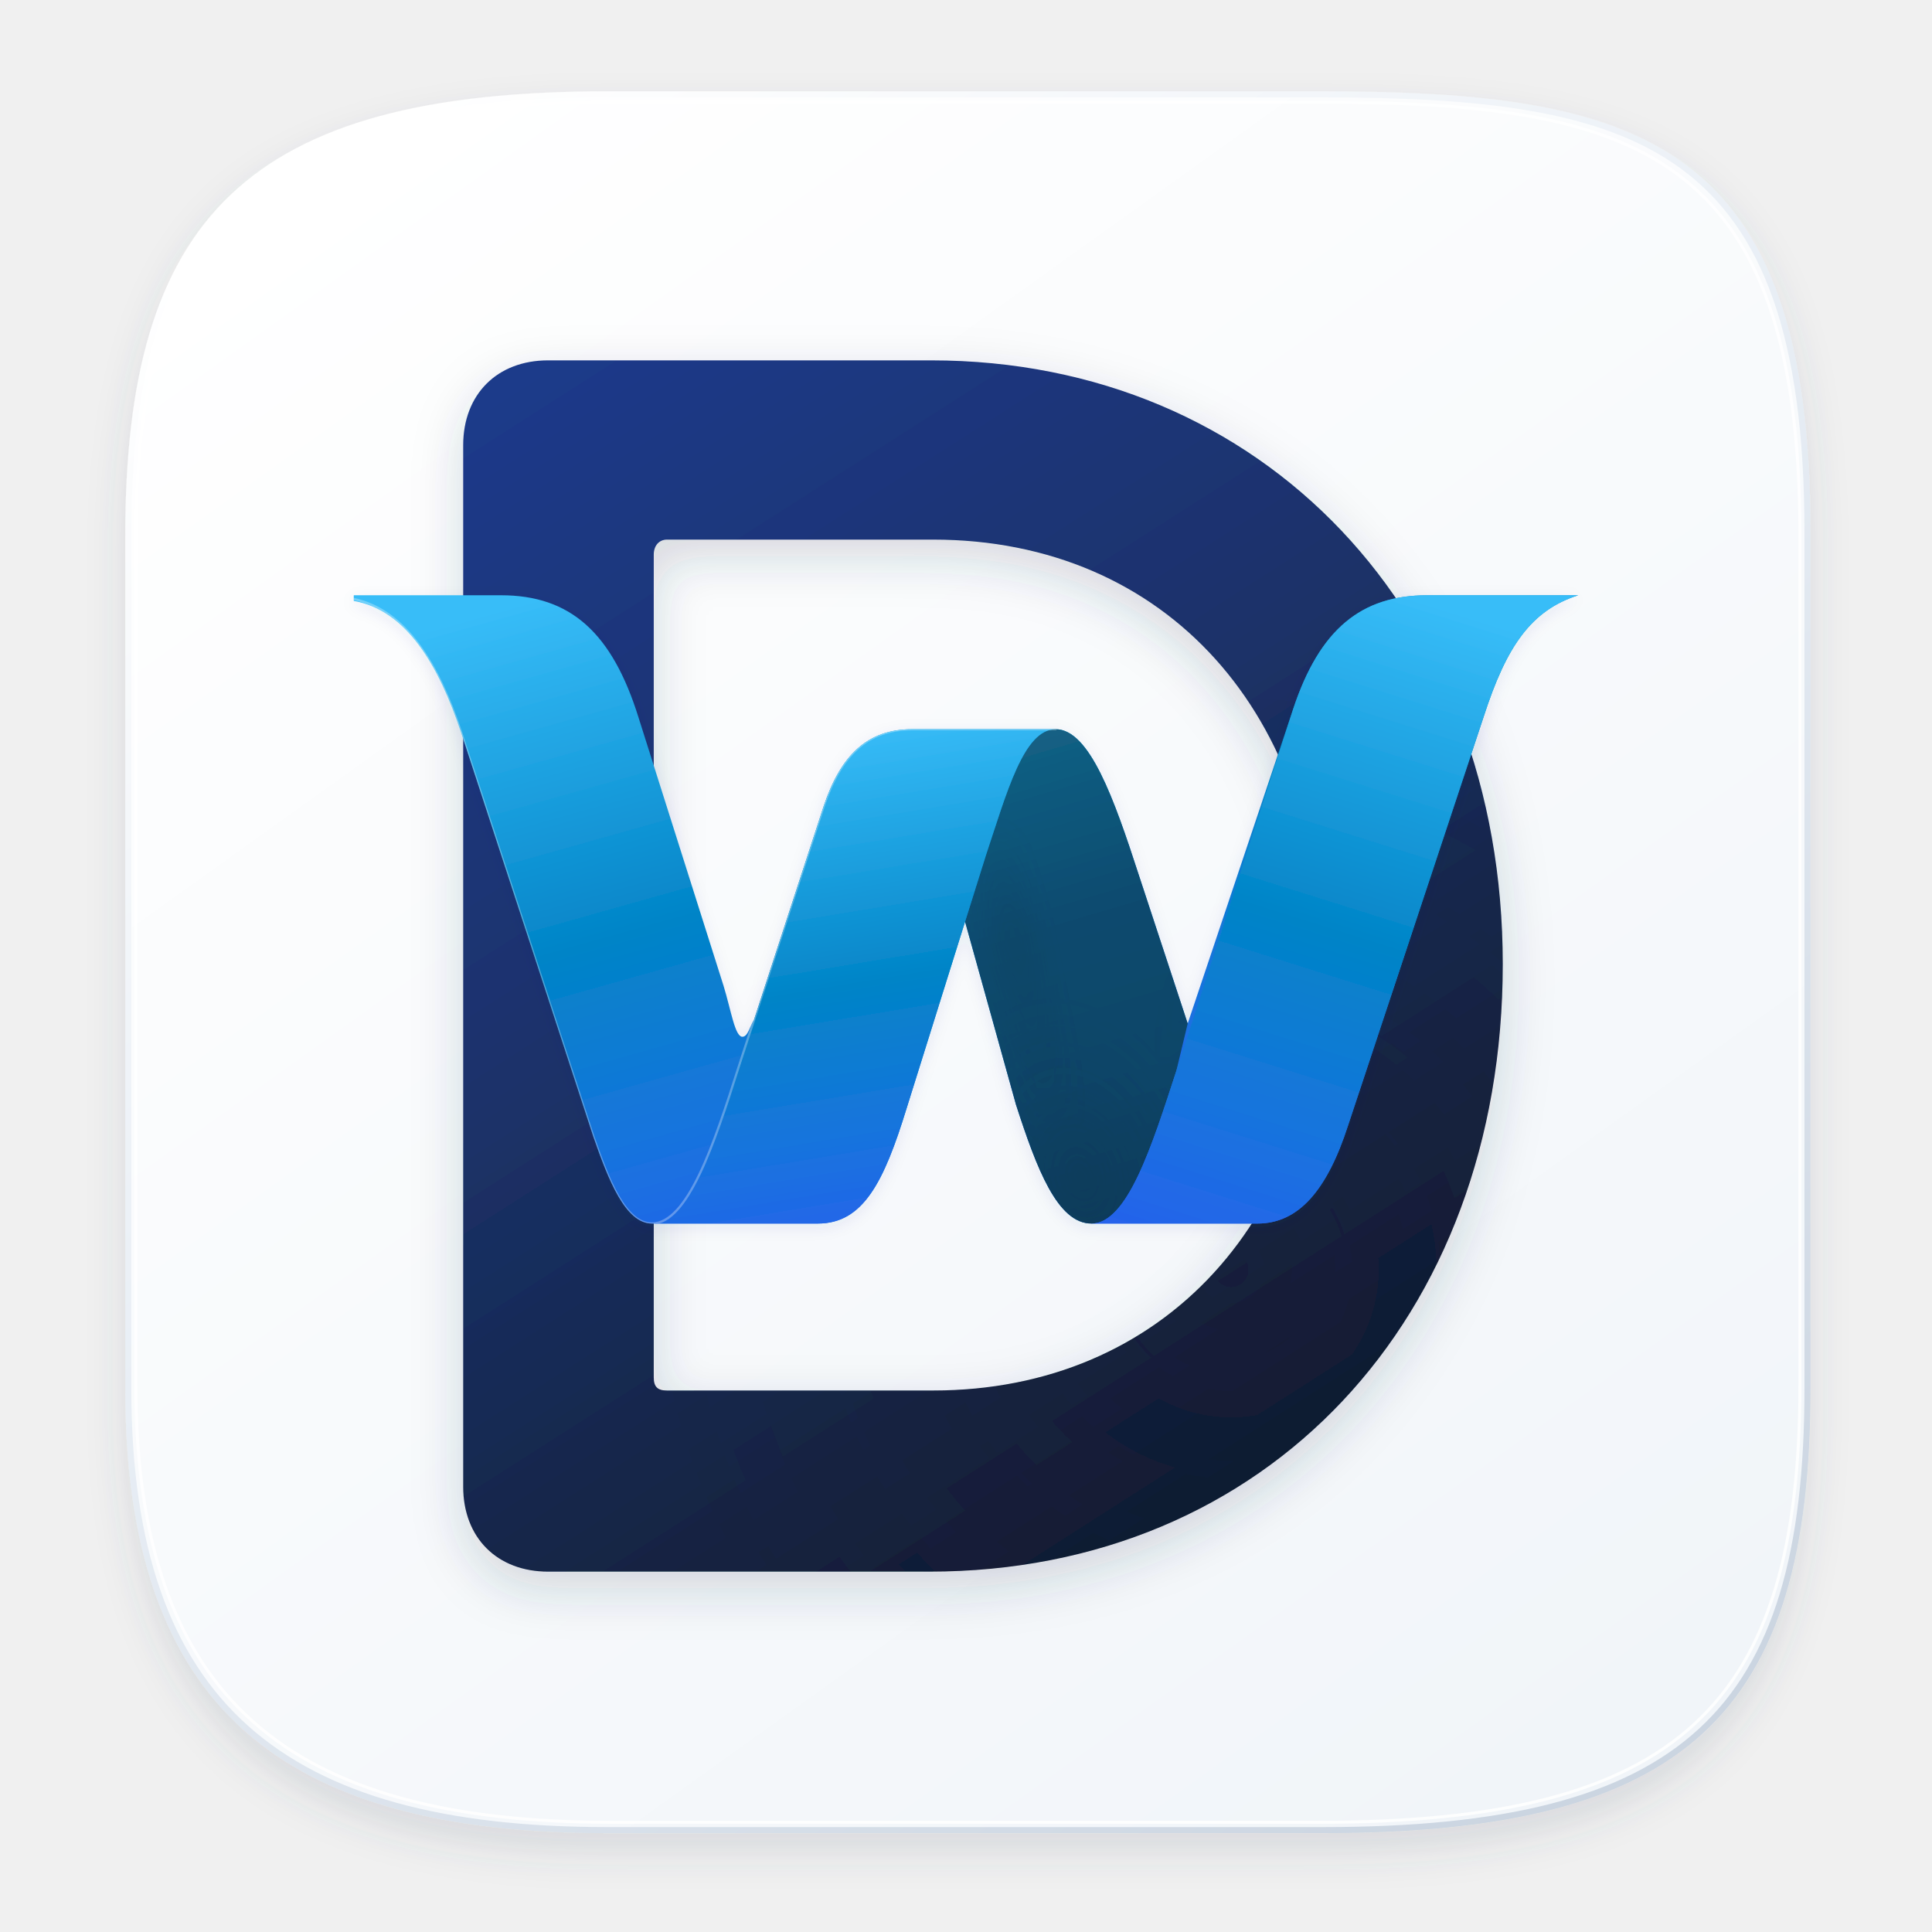
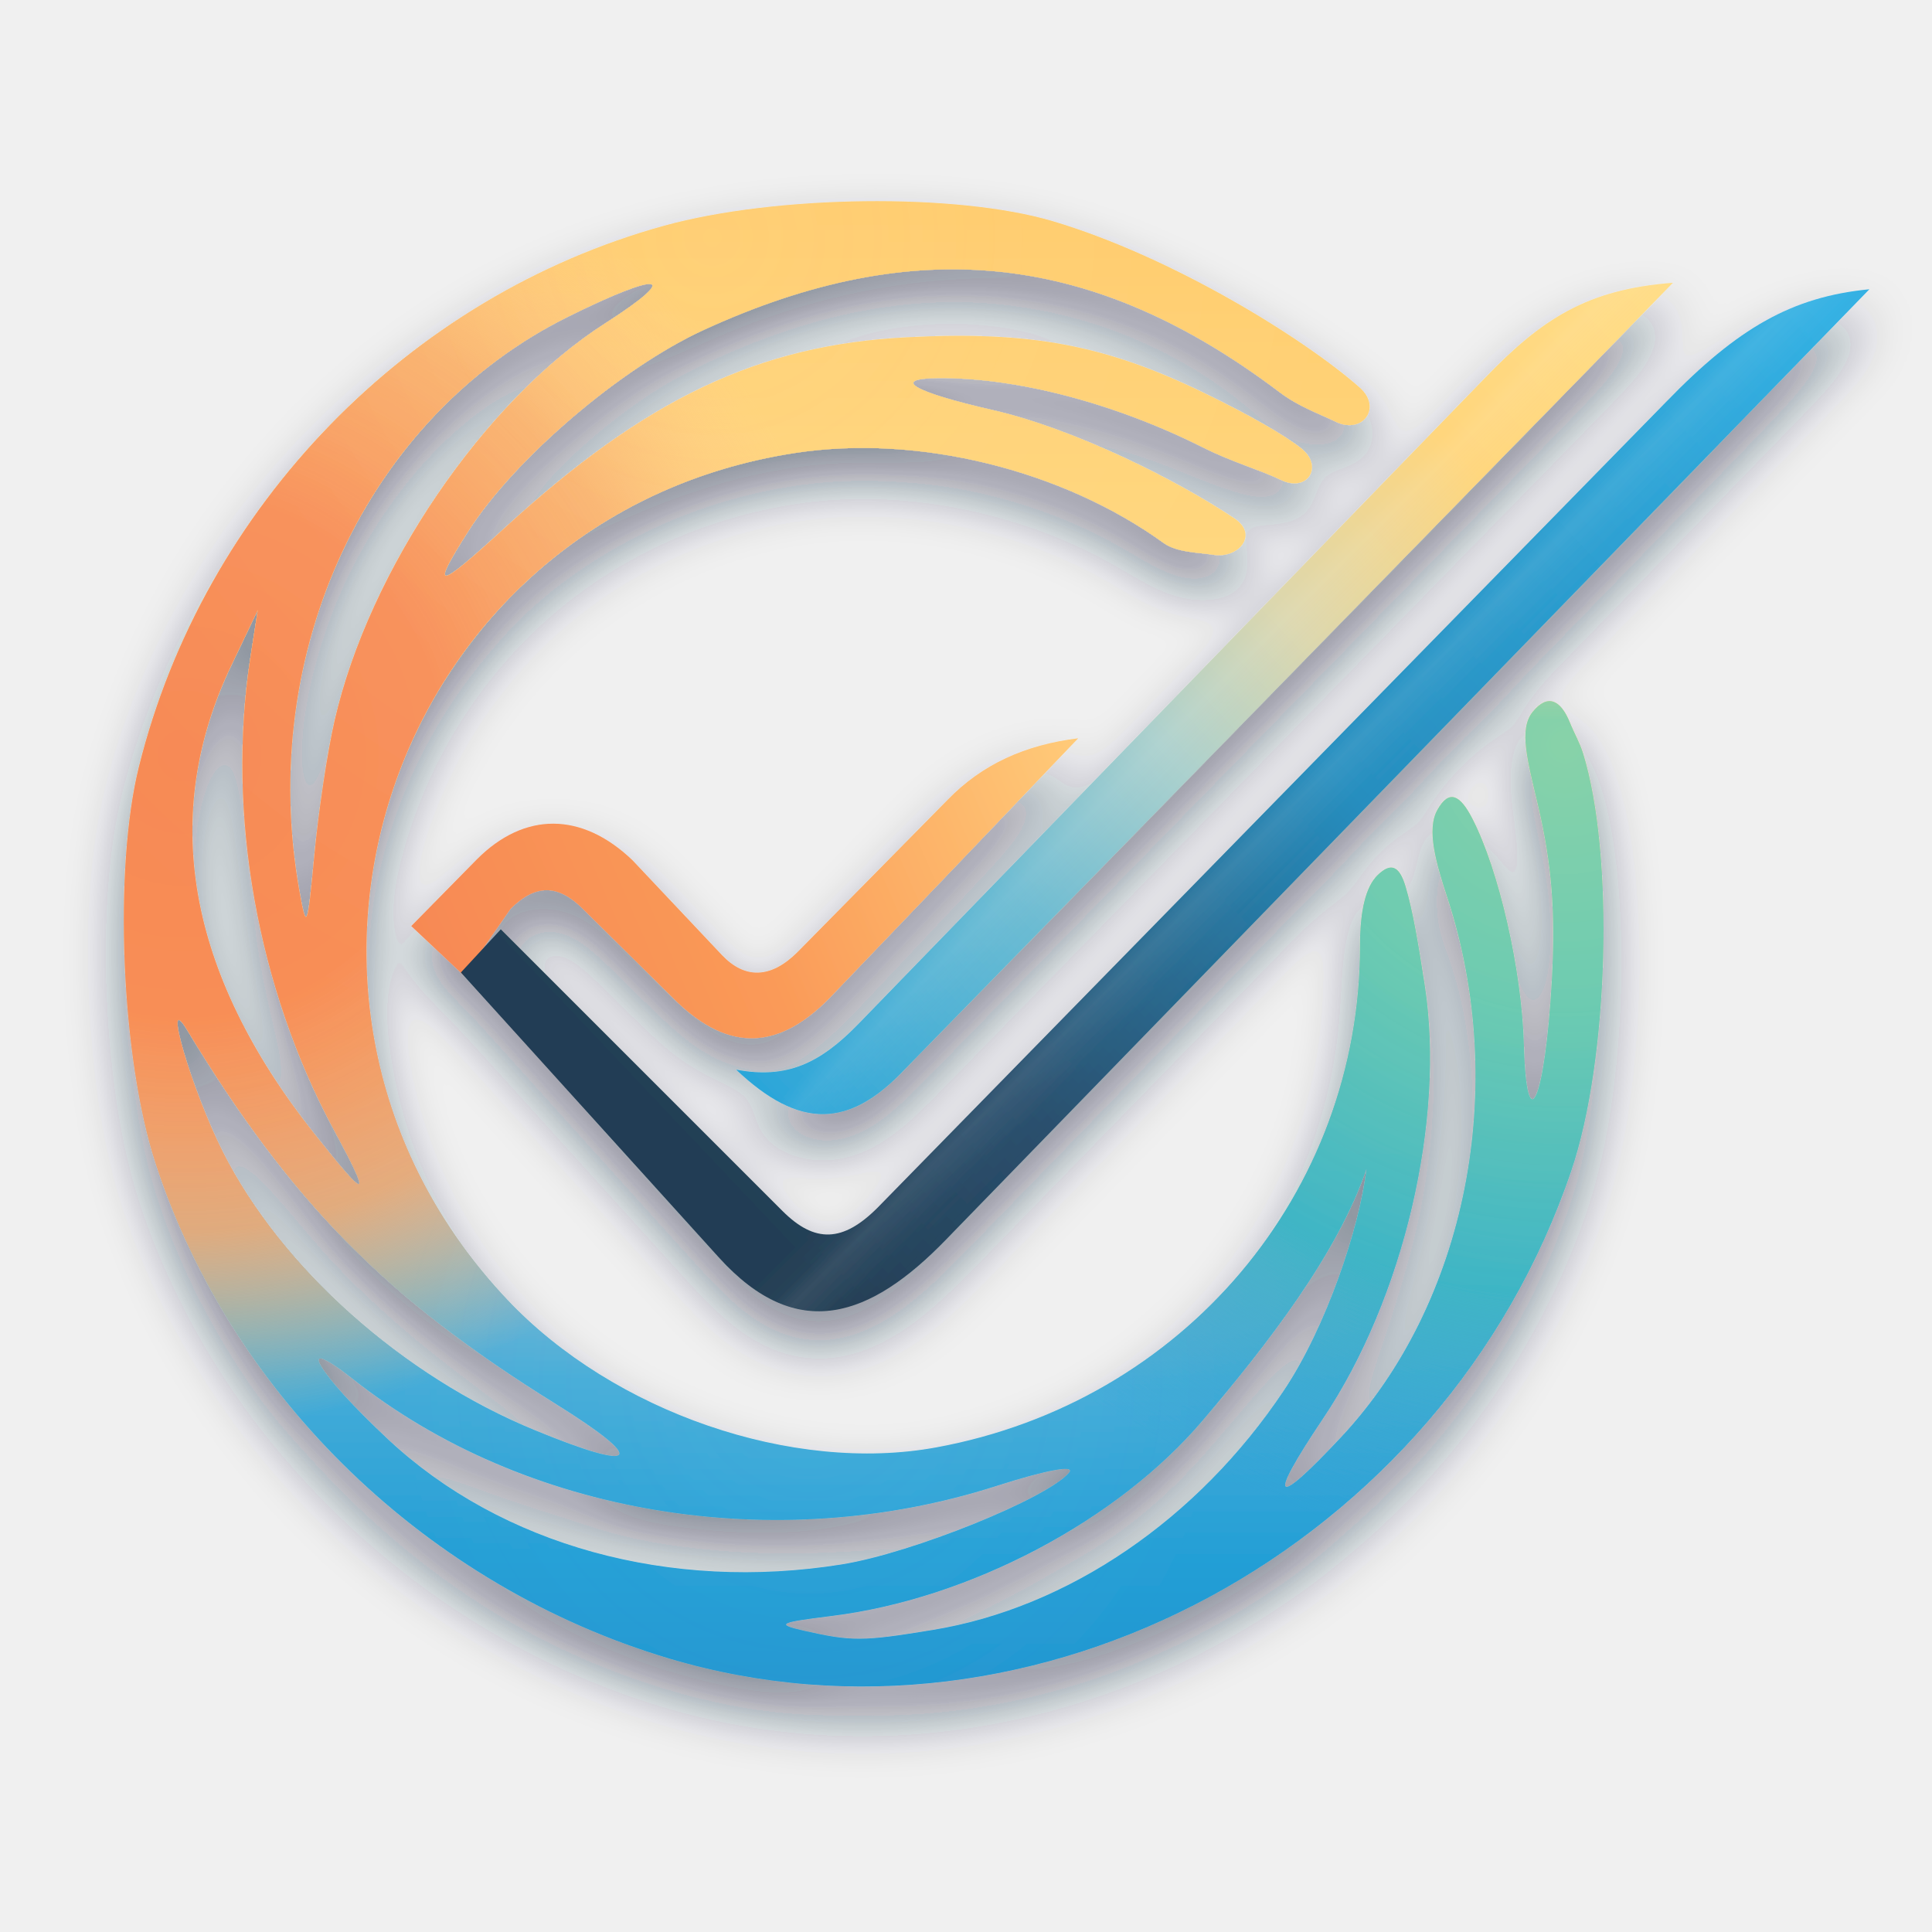
- <svg xmlns="http://www.w3.org/2000/svg" width="1024" height="1024" viewBox="-44 10 1024 1024" fill="none" role="img" aria-labelledby="title desc">
+ <svg xmlns="http://www.w3.org/2000/svg" xmlns:xlink="http://www.w3.org/1999/xlink" width="256" height="256" viewBox="0 0 179 179">
  <defs>
-     <linearGradient id="panel" x1="150" y1="80" x2="780" y2="960" gradientUnits="userSpaceOnUse">
-       <stop stop-color="#FFFFFF" />
-       <stop offset=".5" stop-color="#F8FAFC" />
-       <stop offset="1" stop-color="#F1F5F9" />
-     </linearGradient>
-     <linearGradient id="rim" x1="170" y1="70" x2="770" y2="970" gradientUnits="userSpaceOnUse">
-       <stop stop-color="#FFFFFF" />
-       <stop offset=".45" stop-color="#E8EEF5" />
-       <stop offset="1" stop-color="#CBD5E1" />
-     </linearGradient>
-     <linearGradient id="blue" x1="240" y1="203" x2="650" y2="845" gradientUnits="userSpaceOnUse">
-       <stop stop-color="#1E3A8A" />
-       <stop offset=".4" stop-color="#1B326B" />
-       <stop offset=".72" stop-color="#152545" />
-       <stop offset="1" stop-color="#0F172A" />
-     </linearGradient>
-     <radialGradient id="blueShade" cx="601" cy="685" r="320" gradientUnits="userSpaceOnUse">
-       <stop stop-color="#0F172A" stop-opacity=".14" />
-       <stop offset=".55" stop-color="#0F172A" stop-opacity=".05" />
-       <stop offset="1" stop-color="#0F172A" stop-opacity="0" />
-     </radialGradient>
-     <linearGradient id="white" x1="250" y1="370" x2="350" y2="725" gradientUnits="userSpaceOnUse">
-       <stop stop-color="#38BDF8" />
-       <stop offset=".5" stop-color="#0284C7" />
-       <stop offset=".8" stop-color="#1873DE" />
-       <stop offset="1" stop-color="#2563EB" />
-     </linearGradient>
-     <linearGradient id="middle" x1="396" y1="444" x2="440" y2="710" gradientUnits="userSpaceOnUse">
-       <stop stop-color="#38BDF8" />
-       <stop offset=".5" stop-color="#0284C7" />
-       <stop offset=".8" stop-color="#1873DE" />
-       <stop offset="1" stop-color="#2563EB" />
-     </linearGradient>
-     <linearGradient id="right" x1="693" y1="373" x2="584" y2="720" gradientUnits="userSpaceOnUse">
-       <stop stop-color="#38BDF8" />
-       <stop offset=".5" stop-color="#0284C7" />
-       <stop offset=".8" stop-color="#1873DE" />
-       <stop offset="1" stop-color="#2563EB" />
-     </linearGradient>
-     <linearGradient id="back" x1="475" y1="455" x2="550" y2="709" gradientUnits="userSpaceOnUse">
-       <stop stop-color="#126084" />
-       <stop offset=".38" stop-color="#0C4A6E" />
-       <stop offset=".73" stop-color="#0B4568" />
-       <stop offset="1" stop-color="#093C5C" />
-     </linearGradient>
-     <radialGradient id="foldShade" cx="0" cy="0" r="1" gradientUnits="userSpaceOnUse" gradientTransform="translate(521 681) rotate(-18) scale(70 100)">
-       <stop stop-color="#082F49" stop-opacity=".24" />
-       <stop offset=".45" stop-color="#082F49" stop-opacity=".10" />
-       <stop offset="1" stop-color="#082F49" stop-opacity="0" />
-     </radialGradient>
-     <linearGradient id="contact" x1="471" y1="492" x2="568" y2="625" gradientUnits="userSpaceOnUse">
-       <stop stop-color="#082F49" stop-opacity="0" />
-       <stop offset=".35" stop-color="#082F49" stop-opacity=".16" />
-       <stop offset=".72" stop-color="#082F49" stop-opacity=".08" />
-       <stop offset="1" stop-color="#082F49" stop-opacity="0" />
-     </linearGradient>
-     <filter id="panelShadow" x="-44" y="10" width="1024" height="1024" filterUnits="userSpaceOnUse" color-interpolation-filters="sRGB">
-       <feDropShadow dx="0" dy="0" stdDeviation="18" flood-color="#64748B" flood-opacity=".24" />
-       <feDropShadow dx="0" dy="10" stdDeviation="10" flood-color="#475569" flood-opacity=".14" />
+     <filter id="windows-shadow" x="-25%" y="-25%" width="150%" height="155%" color-interpolation-filters="sRGB">
+       <feDropShadow dx="0" dy="3" stdDeviation="2.5" flood-color="#14263D" flood-opacity=".48" />
    </filter>
-     <filter id="dShadow" x="-.25" y="-.2" width="1.5" height="1.55" color-interpolation-filters="sRGB">
-       <feDropShadow dx="0" dy="9" stdDeviation="13" flood-color="#334155" flood-opacity=".18" />
-     </filter>
-     <filter id="ribbonShadow" x="-.2" y="-.3" width="1.4" height="1.7" color-interpolation-filters="sRGB">
-       <feDropShadow dx="0" dy="9" stdDeviation="12" flood-color="#0C4A6E" flood-opacity=".20" />
-       <feDropShadow dx="0" dy="2" stdDeviation="4" flood-color="#1E3A8A" flood-opacity=".08" />
-     </filter>
-     <filter id="softFold" x="-.6" y="-.3" width="2.2" height="1.6" color-interpolation-filters="sRGB">
-       <feGaussianBlur stdDeviation="7" />
-     </filter>
-     <path id="panelShape" d="M278 60H655C825 60 914 85 914 292V746C914 918 849 980 657 980H278C106 980 24 914 24 746V294C24 127 87 60 278 60Z" />
-     <path id="dShape" fill-rule="evenodd" d="M239 203H442C618 203 745 337 745 523C745 711 620 845 441 845H239C212 845 194 827 194 800V248C194 221 212 203 239 203ZM302 298C298 298 295 301 295 306V742C295 747 297 749 302 749H443C565 749 649 658 649 524C649 391 567 298 443 298H302Z" />
-     <path id="ribbon" d="M136 373H214C251 373 273 393 287 438L332 580C336 593 338 607 342 607C345 607 346 601 348.15 598L385 485C394 458 408 444 432 444H508C526 444 539 481 552 521L578 600L634 433C648 391 670 373 705 373H785C760 381 747 400 735 437L663 654C652 688 637 706 615 706H527C509 706 498 677 487 643L460 546L429 645C417 684 406 706 382 706H294C280 706 271 683 263 660L193 446C181 410 164 381 136 376Z" />
-     <path id="backShape" d="M508 444C526 444 539 481 552 521L578 600L572 625C559 665 546 706 527 706C509 706 498 677 487 643L460 546L471 511C482 478 491 444 508 444Z" />
-     <clipPath id="ribbonClip">
-       <use href="#ribbon" />
-     </clipPath>
-     <clipPath id="backClip">
-       <use href="#backShape" />
-     </clipPath>
  </defs>
-   <g filter="url(#panelShadow)">
-     <use href="#panelShape" fill="url(#panel)" stroke="url(#rim)" stroke-width="3.2" />
-     <use href="#panelShape" transform="translate(469 520) scale(.991) translate(-469 -520)" stroke="#FFFFFF" stroke-opacity=".85" stroke-width="1.6" />
-   </g>
-   <g id="centeredMark" transform="translate(7.5 -2)">
-     <g filter="url(#dShadow)">
-       <use href="#dShape" fill="url(#blue)" />
-       <use href="#dShape" fill="url(#blueShade)" />
-     </g>
-     <g id="raisedRibbon" transform="translate(0 -45.5)" filter="url(#ribbonShadow)">
-       <use href="#ribbon" fill="url(#white)" />
-       <g clip-path="url(#ribbonClip)">
-         <use href="#backShape" fill="url(#back)" />
-         <g clip-path="url(#backClip)">
-           <use href="#backShape" fill="url(#foldShade)" />
-           <path d="M474 504L492 584C505 641 515 684 530 698" stroke="url(#contact)" stroke-width="23" stroke-linecap="round" filter="url(#softFold)" />
-           <path d="M584 579L563 645C550 683 539 698 527 702" stroke="url(#contact)" stroke-width="19" stroke-linecap="round" filter="url(#softFold)" />
+   <g filter="url(#windows-shadow)">
+     <g transform="translate(-5 -9)">
+       <svg width="203" height="171" viewBox="0 0 203 171" role="img" aria-labelledby="logo-title logo-desc">
+         <defs>
+           <linearGradient id="ring-warm-to-blue" x1="85" y1="29" x2="85" y2="164" gradientUnits="userSpaceOnUse">
+             <stop offset="0" stop-color="#FFCA68" />
+             <stop offset=".25" stop-color="#FFD77D" />
+             <stop offset=".48" stop-color="#E6D5AC" />
+             <stop offset=".65" stop-color="#A3BCCB" />
+             <stop offset=".80" stop-color="#45ACD8" />
+             <stop offset=".92" stop-color="#249FD6" />
+             <stop offset="1" stop-color="#2297D1" />
+           </linearGradient>
+           <radialGradient id="ring-orange" cx="22" cy="79" r="67" gradientUnits="userSpaceOnUse">
+             <stop offset="0" stop-color="#F78954" stop-opacity="1" />
+             <stop offset=".36" stop-color="#F88E56" stop-opacity="1" />
+             <stop offset=".66" stop-color="#F8A868" stop-opacity=".78" />
+             <stop offset=".93" stop-color="#FFC786" stop-opacity="0" />
+             <stop offset="1" stop-color="#FFC786" stop-opacity="0" />
+           </radialGradient>
+           <radialGradient id="ring-mint" cx="150" cy="78" r="75" gradientUnits="userSpaceOnUse">
+             <stop offset="0" stop-color="#88D2A9" stop-opacity="1" />
+             <stop offset=".32" stop-color="#6DCBB1" stop-opacity="1" />
+             <stop offset=".68" stop-color="#3BB5C5" stop-opacity=".94" />
+             <stop offset="1" stop-color="#309FD2" stop-opacity="0" />
+           </radialGradient>
+           <linearGradient id="mint-opacity" x1="0" y1="62" x2="0" y2="87" gradientUnits="userSpaceOnUse">
+             <stop offset="0" stop-color="#000" />
+             <stop offset=".55" stop-color="#FFF" />
+           </linearGradient>
+           <mask id="mint-region" x="0" y="0" width="203" height="171" maskUnits="userSpaceOnUse">
+             <rect width="203" height="171" fill="url(#mint-opacity)" />
+           </mask>
+           <radialGradient id="ring-soft-light" cx="71" cy="31" r="79" gradientUnits="userSpaceOnUse">
+             <stop offset="0" stop-color="#FFF8E9" stop-opacity=".10" />
+             <stop offset=".38" stop-color="#FFFFFF" stop-opacity=".055" />
+             <stop offset="1" stop-color="#FFFFFF" stop-opacity="0" />
+           </radialGradient>
+           <radialGradient id="ring-cool-light" cx="80" cy="137" r="39" gradientUnits="userSpaceOnUse">
+             <stop offset="0" stop-color="#D9F8FF" stop-opacity=".065" />
+             <stop offset=".42" stop-color="#D9F8FF" stop-opacity=".035" />
+             <stop offset="1" stop-color="#D9F8FF" stop-opacity="0" />
+           </radialGradient>
+           <linearGradient id="check-orange" x1="45" y1="103" x2="105" y2="77" gradientUnits="userSpaceOnUse">
+             <stop offset="0" stop-color="#F78853" />
+             <stop offset=".46" stop-color="#FA9A58" />
+             <stop offset="1" stop-color="#FFCB79" />
+           </linearGradient>
+           <linearGradient id="check-gold" x1="77" y1="111" x2="157" y2="35" gradientUnits="userSpaceOnUse">
+             <stop offset="0" stop-color="#2CA6D9" />
+             <stop offset=".26" stop-color="#6BBBD2" />
+             <stop offset=".44" stop-color="#ABD0CD" />
+             <stop offset=".59" stop-color="#DCD7AE" />
+             <stop offset=".79" stop-color="#FFD67D" />
+             <stop offset="1" stop-color="#FFDC86" />
+           </linearGradient>
+           <linearGradient id="check-blue" x1="79" y1="126" x2="173" y2="37" gradientUnits="userSpaceOnUse">
+             <stop offset="0" stop-color="#233E54" />
+             <stop offset=".20" stop-color="#294F6D" />
+             <stop offset=".52" stop-color="#258DBE" />
+             <stop offset="1" stop-color="#32B0E3" />
+           </linearGradient>
+           <linearGradient id="blue-satin" x1="101.5" y1="101.5" x2="108.5" y2="108.5" gradientUnits="userSpaceOnUse">
+             <stop offset="0" stop-color="#FFFFFF" stop-opacity="0" />
+             <stop offset=".24" stop-color="#E8FAFF" stop-opacity=".025" />
+             <stop offset=".38" stop-color="#FFFFFF" stop-opacity=".085" />
+             <stop offset=".72" stop-color="#D7F3FF" stop-opacity=".015" />
+             <stop offset="1" stop-color="#D7F3FF" stop-opacity="0" />
+           </linearGradient>
+           <linearGradient id="gold-satin" x1="94" y1="94" x2="99" y2="99" gradientUnits="userSpaceOnUse">
+             <stop offset="0" stop-color="#FFFFFF" stop-opacity="0" />
+             <stop offset=".24" stop-color="#FFFFFF" stop-opacity=".065" />
+             <stop offset=".70" stop-color="#FFF9E9" stop-opacity=".015" />
+             <stop offset="1" stop-color="#FFF9E9" stop-opacity="0" />
+           </linearGradient>
+           <path id="woven-ring" fill-rule="evenodd" d="M67.00,162.66 C44.67,156.00 26.47,138.45 19.40,116.75 C16.22,107.00 15.50,89.51 17.88,80.00 C23.88,55.96 42.83,36.45 66.54,29.91 C76.89,27.06 93.64,26.86 102.50,29.48 C113.66,32.79 125.88,40.40 130.98,44.91 C133.08,46.77 131.25,49.28 128.75,48.07 C127.12,47.28 125.35,46.69 123.56,45.34 C106.38,32.35 89.88,30.55 70.24,39.55 C62.49,43.10 52.64,51.52 48.37,58.23 C44.84,63.79 45.42,63.74 51.75,57.93 C64.84,45.93 75.32,40.95 89.00,40.25 C100.49,39.65 107.41,40.95 116.62,45.44 C120.77,47.46 124.10,49.36 125.60,50.58 C127.64,52.24 126.12,54.63 123.72,53.48 C121.67,52.50 119.13,51.80 116.49,50.47 C108.27,46.34 99.20,43.97 91.92,44.03 C87.49,44.07 89.61,45.31 97.00,47.00 C104.51,48.72 114.04,53.47 119.39,57.05 C121.63,58.55 119.75,60.77 117.41,60.40 C116.02,60.18 114.05,60.20 112.80,59.30 C103.54,52.60 90.19,49.20 78.65,50.97 C41.15,56.73 25.86,101.77 52.02,129.43 C61.86,139.84 78.46,145.55 91.75,143.10 C114.66,138.89 131.00,119.53 131.00,96.61 C131.00,93.26 131.56,91.10 132.66,90.05 C133.76,89.00 134.61,89.04 135.23,91.13 C135.89,93.34 136.38,96.20 137.01,100.30 C138.93,112.77 135.04,129.31 127.57,140.44 C122.36,148.22 122.99,148.85 129.27,142.14 C140.90,129.71 144.83,109.72 139.10,92.18 C138.03,88.93 137.15,85.85 138.17,84.03 C139.28,82.05 140.31,82.70 141.41,84.83 C143.89,89.62 146.00,98.86 146.19,105.79 C146.44,114.86 148.14,111.00 148.77,99.92 C149.13,93.54 148.78,89.09 147.49,83.60 C146.54,79.55 145.68,76.57 147.00,74.95 C148.38,73.25 149.59,73.83 150.44,75.91 C150.88,76.99 151.33,77.72 151.66,78.75 C154.60,88.14 154.07,107.19 150.58,117.47 C138.74,152.36 100.96,172.78 67.00,162.66 Z           M91.39,160.02 C103.96,157.97 115.98,149.77 123.96,137.82 C127.88,131.96 130.97,122.77 131.61,117.28 C128.93,125.15 122.41,133.56 116.43,140.60 C108.54,149.90 94.81,157.14 82.05,158.72 C77.14,159.33 76.84,159.48 79.50,160.09 C83.93,161.09 84.93,161.08 91.39,160.02 Z           M83.00,153.94 C89.50,152.90 102.07,147.82 104.05,145.44 C104.67,144.69 101.94,145.19 97.30,146.68 C76.84,153.23 53.62,149.37 37.71,136.77 C32.10,132.33 34.33,136.17 40.96,142.36 C51.47,152.19 67.09,156.50 83.00,153.94 Z           M56.46,139.05 C40.78,129.31 31.93,120.33 22.34,104.43 C19.97,100.50 22.75,109.98 25.66,115.74 C31.07,126.46 42.29,136.47 54.56,141.51 C64.22,145.48 65.05,144.40 56.46,139.05 Z           M35.97,113.75 C28.84,100.54 25.97,84.41 28.19,70.00 L28.89,65.50 26.44,70.62 C19.77,84.54 22.34,99.13 34.07,113.97 C39.11,120.35 39.51,120.30 35.97,113.75 Z           M36.00,75.77 C39.20,61.79 49.84,46.16 61.07,38.96 C68.19,34.39 66.33,34.04 57.67,38.32 C39.03,47.53 28.80,69.36 32.73,91.50 C33.40,95.26 33.48,95.07 34.12,88.27 C34.49,84.29 35.33,78.66 36.00,75.77 Z" />
+           <path id="orange-check-shape" d="       M 43.1,94.8 L 49.2,88.6       C 53.6,84.2 58.9,84.2 63.6,88.7       L 71.9,97.5 C 74.0,99.7 76.4,99.7 78.9,97.2       L 92.8,83.1 C 96.0,79.8 100.0,78.0 104.9,77.4       L 82.3,101.0 C 77.2,106.5 72.5,106.4 67.7,101.8       L 59.0,93.2 C 56.7,90.9 54.6,90.9 52.3,93.2       L 48.0,99.4 Z" />
+           <path id="gold-check-shape" d="       M 73.2,108.1 C 77.9,109.0 81.0,107.5 84.5,103.9       L 142.6,44.0 C 147.8,38.6 152.0,35.8 160.0,35.2       L 88.8,108.1 C 83.7,113.5 79.1,113.7 73.2,108.1 Z" />
+           <path id="blue-check-shape" d="       M 47.7,99.1 L 51.4,95.1 L 77.5,121.2       C 80.5,124.2 83.1,124.1 86.3,120.9       L 159.4,46.2 C 166.0,39.4 171.0,36.5 178.2,35.8       L 92.6,123.9 C 85.7,131.0 78.90,133.56 71.6,125.5       Z" />
+         </defs>
+         <g id="ring" aria-label="交织圆环">
+           <use href="#woven-ring" xlink:href="#woven-ring" fill="url(#ring-warm-to-blue)" />
+           <use href="#woven-ring" xlink:href="#woven-ring" fill="url(#ring-orange)" />
+           <use href="#woven-ring" xlink:href="#woven-ring" fill="url(#ring-mint)" mask="url(#mint-region)" />
+           <use href="#woven-ring" xlink:href="#woven-ring" fill="url(#ring-soft-light)" />
+           <use href="#woven-ring" xlink:href="#woven-ring" fill="url(#ring-cool-light)" />
        </g>
-         <path fill="url(#middle)" d="M294 706C313 706 327 664 340 623L385 485C394 458 408 444 432 444H508C491 444 482 478 471 511L460 546L429 645C417 684 406 706 382 706H294Z" />
-         <path fill="url(#right)" d="M527 706C546 706 559 665 572 625L634 433C648 391 670 373 705 373H785C760 381 747 400 735 437L663 654C652 688 637 706 615 706H527Z" />
-         <path d="M136 375C164 381 181 410 193 446L263 660C271 683 280 706 294 706C313 706 327 664 340 623L385 485C394 458 408 444 432 444H508" stroke="#FFFFFF" stroke-opacity=".3" stroke-width="1.2" stroke-linecap="round" />
-       </g>
+         <g id="checkmarks" aria-label="三层渐变对勾">
+           <g id="short-orange-check">
+             <use href="#orange-check-shape" xlink:href="#orange-check-shape" fill="url(#check-orange)" />
+           </g>
+           <g id="middle-gold-check">
+             <use href="#gold-check-shape" xlink:href="#gold-check-shape" fill="url(#check-gold)" />
+             <use href="#gold-check-shape" xlink:href="#gold-check-shape" fill="url(#gold-satin)" />
+           </g>
+           <g id="main-blue-check">
+             <use href="#blue-check-shape" xlink:href="#blue-check-shape" fill="url(#check-blue)" />
+             <use href="#blue-check-shape" xlink:href="#blue-check-shape" fill="url(#blue-satin)" />
+           </g>
+         </g>
+       </svg>
    </g>
  </g>
</svg>
